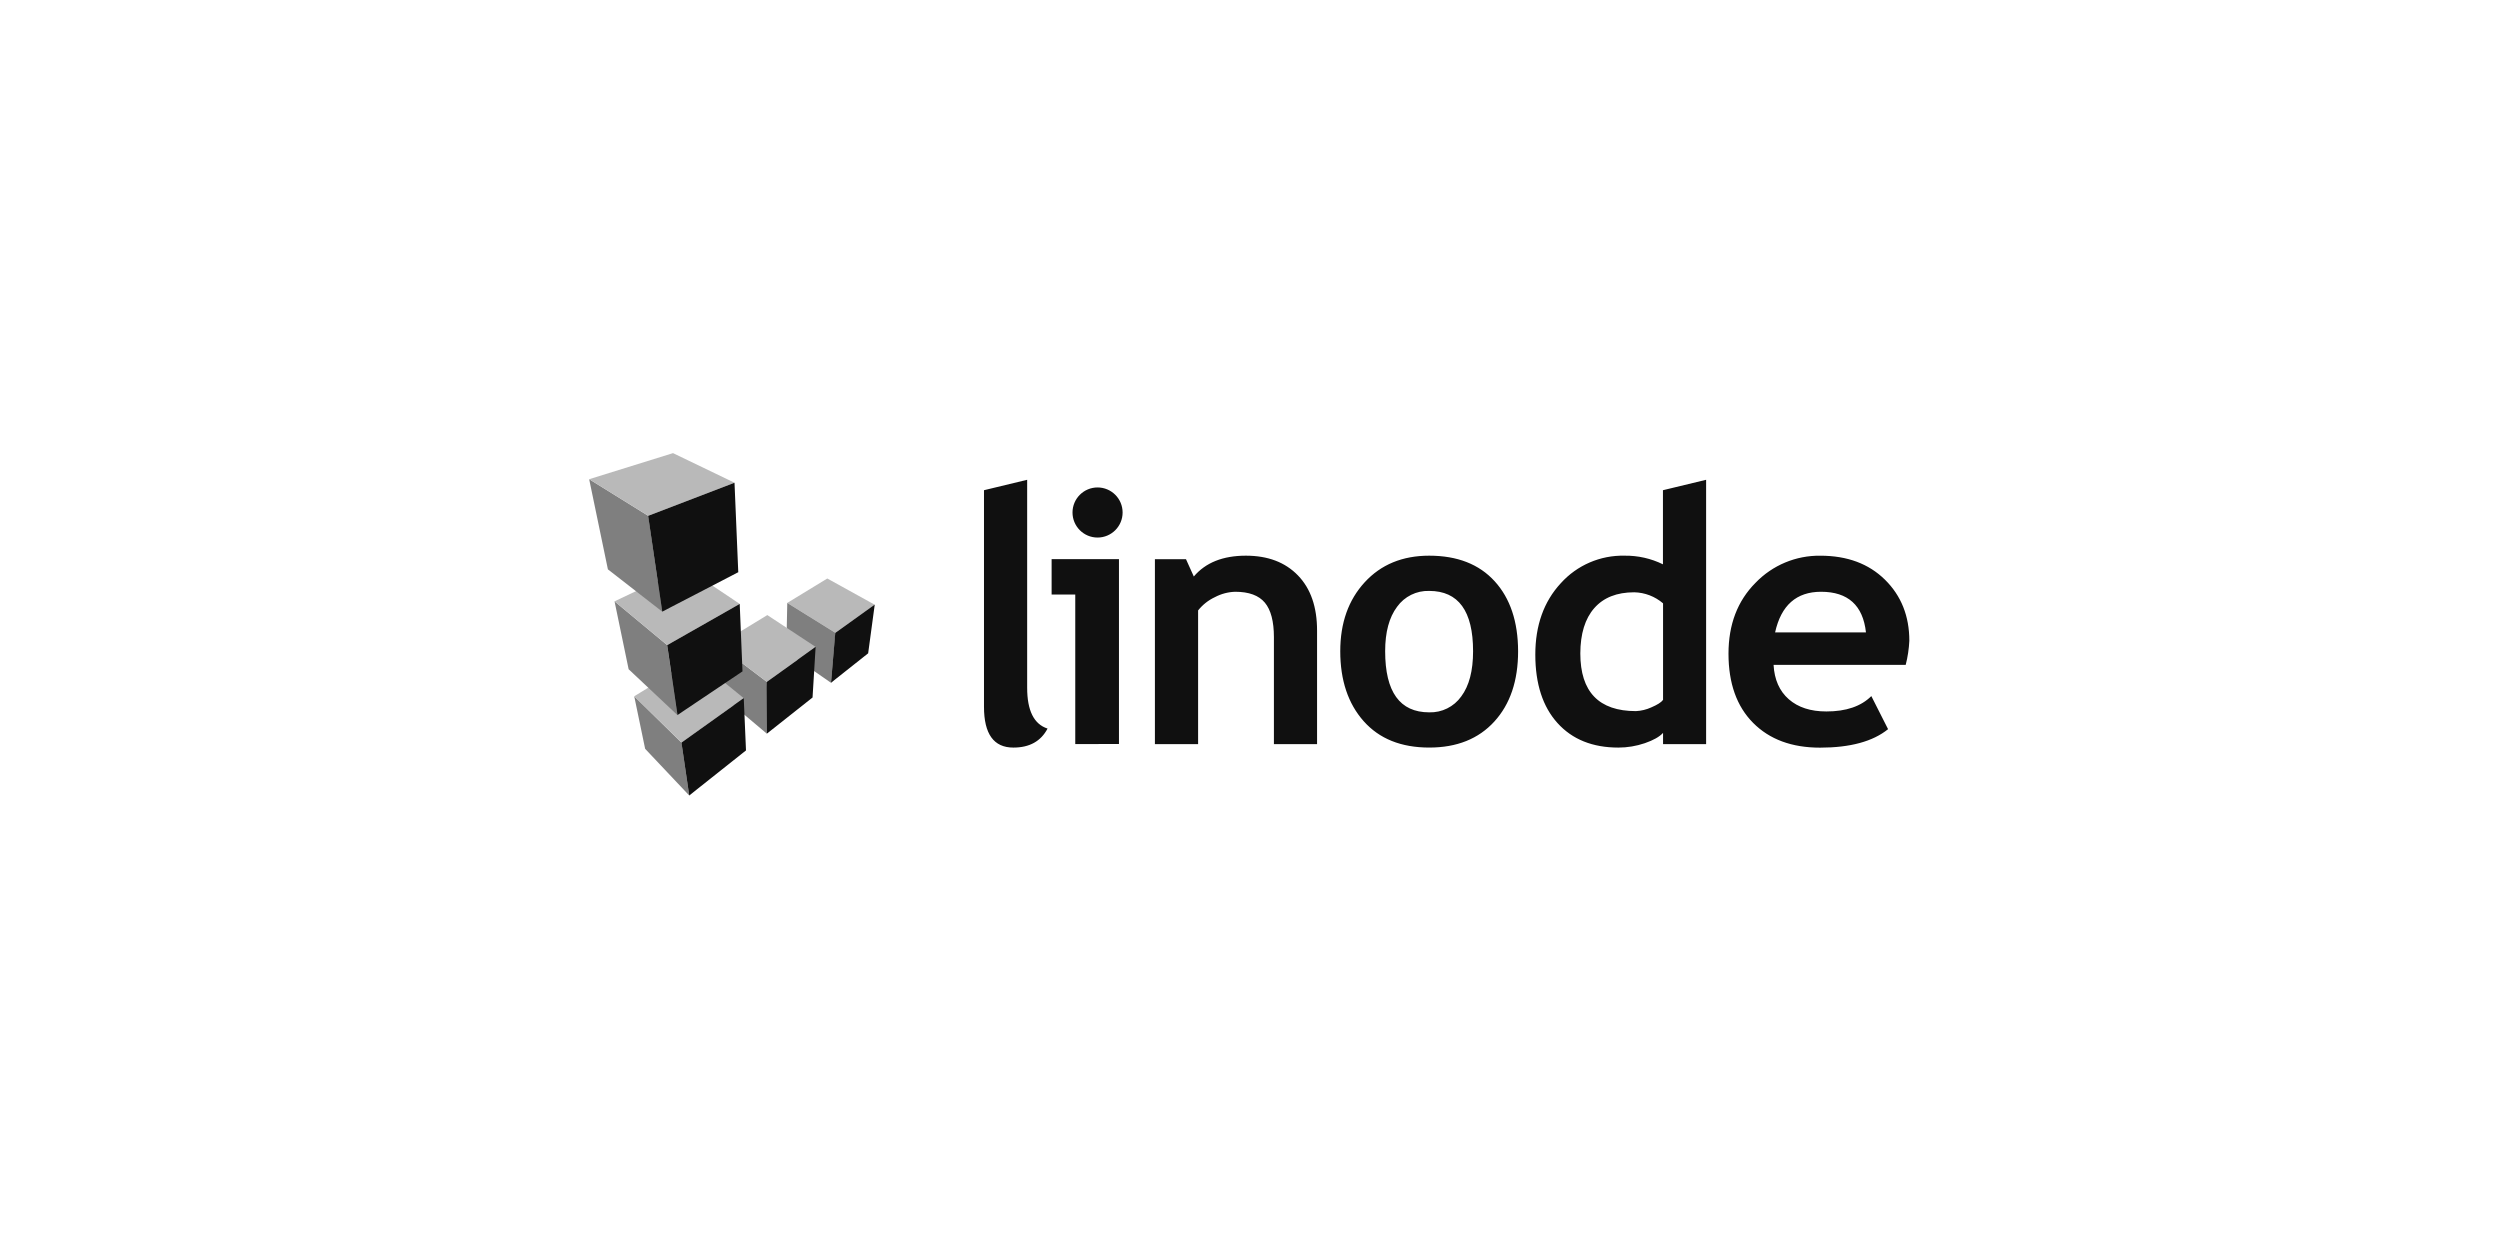
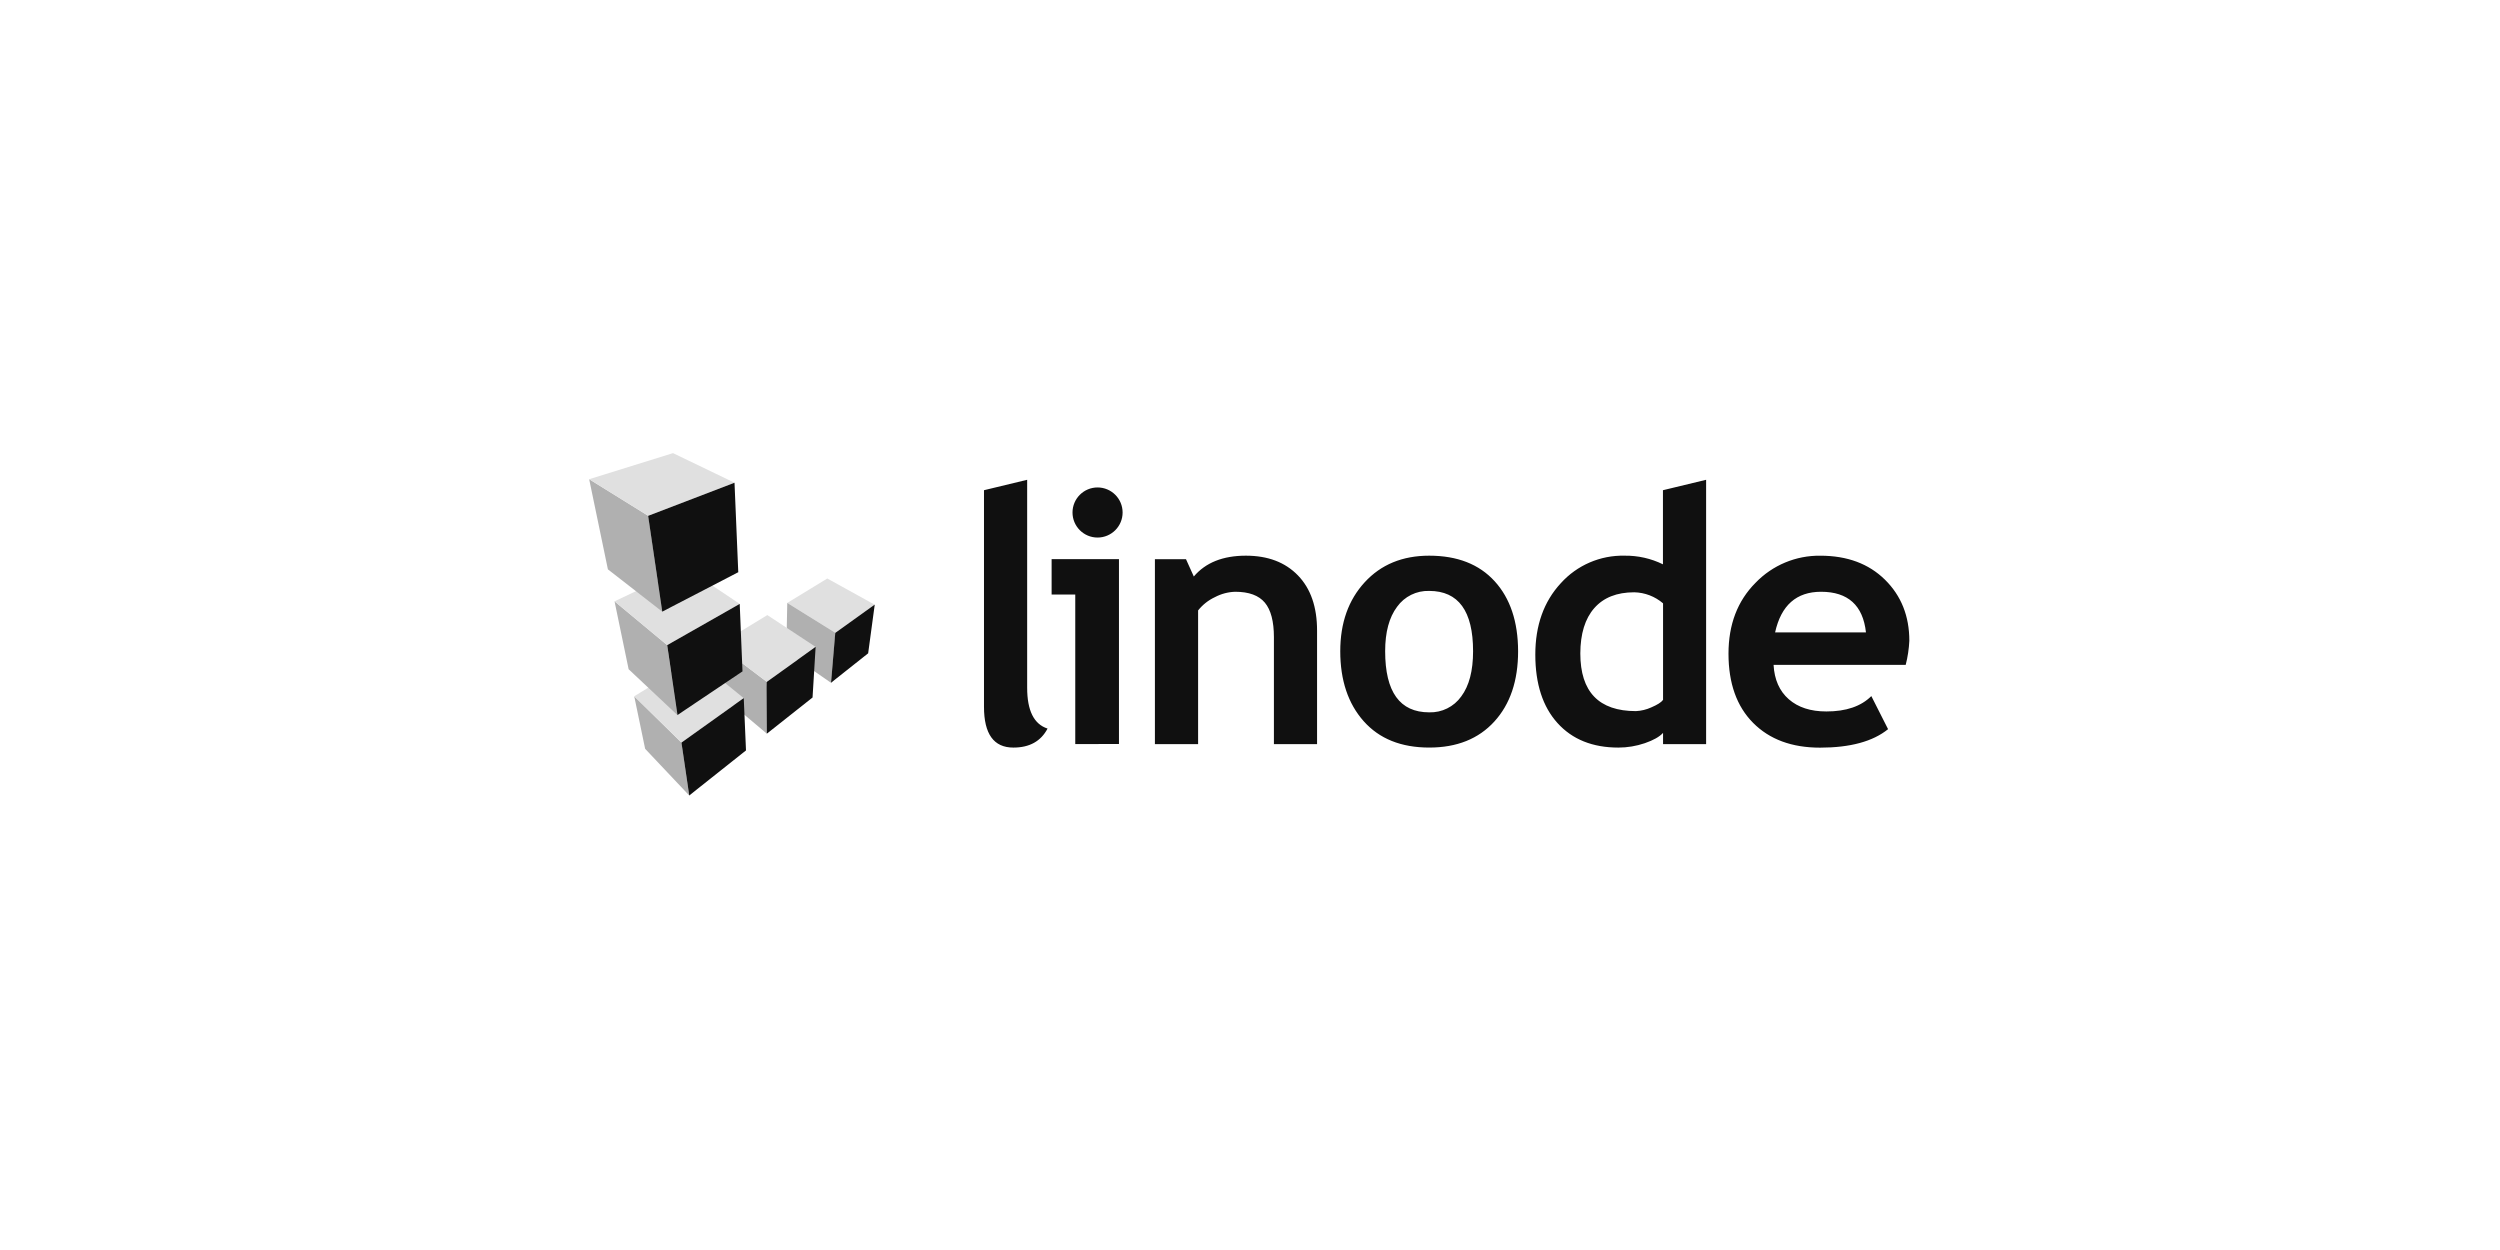
<svg xmlns="http://www.w3.org/2000/svg" viewBox="0 0 400 200">
  <defs />
  <g fill="none" fill-rule="nonzero">
-     <path fill="#B9B9B9" d="M133.659 101.25l6.296-4.496-7.588-4.196-6.404 3.908z" />
-     <path fill="#7F7F7F" d="M132.963 109.25l.696-8-7.696-4.783-.158 7.812zM122.692 117.388V109.1l-7.775-5.896.613 8.142z" />
-     <path fill="#B9B9B9" d="M122.692 109.1l7.808-5.596-7.729-5.092-7.854 4.792z" />
-     <path fill="#7F7F7F" d="M110.28 127.283l-1.242-8.467L101.476 111.4l1.746 8.408z" />
-     <path fill="#B9B9B9" d="M109.038 118.817l9.963-7.108-7.721-6.287L101.476 111.4z" />
-     <path fill="#7F7F7F" d="M108.392 114.417l-1.642-11.2L98.326 96.213l2.254 10.863z" />
-     <path fill="#B9B9B9" d="M106.751 103.217L118.355 96.625l-8.667-5.808L98.326 96.213z" />
-     <path fill="#7F7F7F" d="M105.963 97.867l-2.25-15.338-9.446-5.858 2.996 14.425z" />
-     <path fill="#B9B9B9" d="M103.713 82.529L117.521 77.237l-9.838-4.737-13.417 4.171z" />
+     <path fill="#e0e0e0" d="M133.659 101.25l6.296-4.496-7.588-4.196-6.404 3.908z" />
+     <path fill="#b0b0b0" d="M132.963 109.25l.696-8-7.696-4.783-.158 7.812zM122.692 117.388V109.1l-7.775-5.896.613 8.142z" />
+     <path fill="#e0e0e0" d="M122.692 109.1l7.808-5.596-7.729-5.092-7.854 4.792z" />
+     <path fill="#b0b0b0" d="M110.28 127.283l-1.242-8.467L101.476 111.4l1.746 8.408z" />
+     <path fill="#e0e0e0" d="M109.038 118.817l9.963-7.108-7.721-6.287L101.476 111.4z" />
+     <path fill="#b0b0b0" d="M108.392 114.417l-1.642-11.2L98.326 96.213l2.254 10.863z" />
+     <path fill="#e0e0e0" d="M106.751 103.217L118.355 96.625l-8.667-5.808L98.326 96.213z" />
+     <path fill="#b0b0b0" d="M105.963 97.867l-2.25-15.338-9.446-5.858 2.996 14.425z" />
+     <path fill="#e0e0e0" d="M103.713 82.529L117.521 77.237l-9.838-4.737-13.417 4.171z" />
    <g fill="#101010">
      <path d="M138.905 104.529c-5.842 4.638-5.971 4.721-5.942 4.721.725-8.375.662-8 .696-8 6.667-4.771 6.25-4.496 6.296-4.496l-1.05 7.775zM130.009 111.6c-7.229 5.75-7.346 5.787-7.317 5.787-.071-8.675-.029-8.287 0-8.287 8.333-5.958 7.779-5.596 7.808-5.596l-.492 8.096zM119.359 120.067c-9.025 7.175-9.108 7.217-9.079 7.217-1.279-8.725-1.25-8.467-1.25-8.467 10.613-7.567 9.942-7.108 9.971-7.108l.358 8.358zM117.521 77.237c.633 14.738.583 14.308.617 14.308-11.942 6.204-12.204 6.321-12.175 6.321-2.3-15.679-2.279-15.337-2.25-15.337l13.808-5.292zM118.355 96.625c.479 11.171.417 10.783.463 10.783-10.337 6.946-10.454 7.008-10.417 7.008-1.667-11.492-1.667-11.2-1.642-11.2l11.596-6.592z" />
      <path fill="#101010" d="M157.438 78.433l6.908-1.667V110.05c0 3.647 1.087 5.821 3.263 6.521-1.067 2.031-2.89 3.044-5.471 3.042-3.133 0-4.7-2.175-4.7-6.525V78.433zM172.042 119.05V95.125h-3.783v-5.667h10.775v29.583L172.042 119.05zm3.567-41.058c2.214 0 4.008 1.795 4.008 4.008 0 2.214-1.795 4.008-4.008 4.008-2.214 0-4.008-1.795-4.008-4.008.002-2.213 1.796-4.006 4.008-4.008zM203.826 119.058V101.95c0-2.521-.483-4.367-1.45-5.525-.967-1.158-2.546-1.742-4.737-1.742-1.135.033-2.247.326-3.25.858-1.049.491-1.971 1.218-2.692 2.125v21.392h-6.912V89.475h4.975l1.25 2.767c1.878-2.222 4.656-3.333 8.333-3.333 3.517 0 6.294 1.054 8.333 3.163 2.039 2.108 3.057 5.051 3.054 8.829v18.158h-6.904zM214.442 104.192c0-4.517 1.303-8.193 3.908-11.029 2.606-2.836 6.046-4.254 10.321-4.254 4.497 0 7.989 1.364 10.475 4.092 2.486 2.728 3.736 6.458 3.75 11.192 0 4.722-1.267 8.472-3.8 11.25-2.533 2.778-6.006 4.167-10.417 4.167-4.494 0-7.99-1.406-10.488-4.217-2.497-2.811-3.747-6.544-3.75-11.2zm7.183 0c0 6.519 2.349 9.781 7.046 9.783 2.028.064 3.954-.892 5.129-2.546 1.264-1.692 1.894-4.104 1.892-7.237 0-6.428-2.34-9.643-7.021-9.646-2.028-.063-3.955.888-5.138 2.538-1.272 1.697-1.908 4.067-1.908 7.108zM266.088 119.058V117.263c-.571.625-1.546 1.175-2.917 1.646-1.361.466-2.79.704-4.229.704-4.131 0-7.378-1.308-9.742-3.925-2.364-2.617-3.547-6.265-3.55-10.946 0-4.678 1.358-8.486 4.075-11.425 2.599-2.887 6.329-4.497 10.213-4.408 2.125-.029 4.226.445 6.133 1.383V78.433l6.908-1.667v42.292h-6.892zm0-22.525c-1.287-1.105-2.917-1.729-4.612-1.767-2.778 0-4.907.843-6.388 2.529-1.481 1.686-2.226 4.104-2.237 7.254 0 6.153 2.967 9.229 8.9 9.229.845-.041 1.675-.242 2.446-.592.967-.417 1.596-.8 1.892-1.204v-15.45zM304.913 106.375h-21.142c.128 2.358.938 4.192 2.429 5.5 1.492 1.308 3.5 1.961 6.025 1.958 3.15 0 5.546-.819 7.188-2.458l2.679 5.292c-2.431 1.969-6.06 2.956-10.887 2.958-4.514 0-8.083-1.322-10.708-3.967-2.625-2.644-3.938-6.336-3.938-11.075 0-4.661 1.442-8.439 4.325-11.333 2.709-2.819 6.465-4.389 10.375-4.338 4.292 0 7.737 1.281 10.338 3.842 2.6 2.561 3.899 5.822 3.896 9.783-.064 1.295-.258 2.581-.579 3.837zm-20.896-5.196h14.537c-.481-4.328-2.875-6.493-7.183-6.496-3.944 0-6.396 2.165-7.354 6.496z" />
    </g>
  </g>
</svg>
